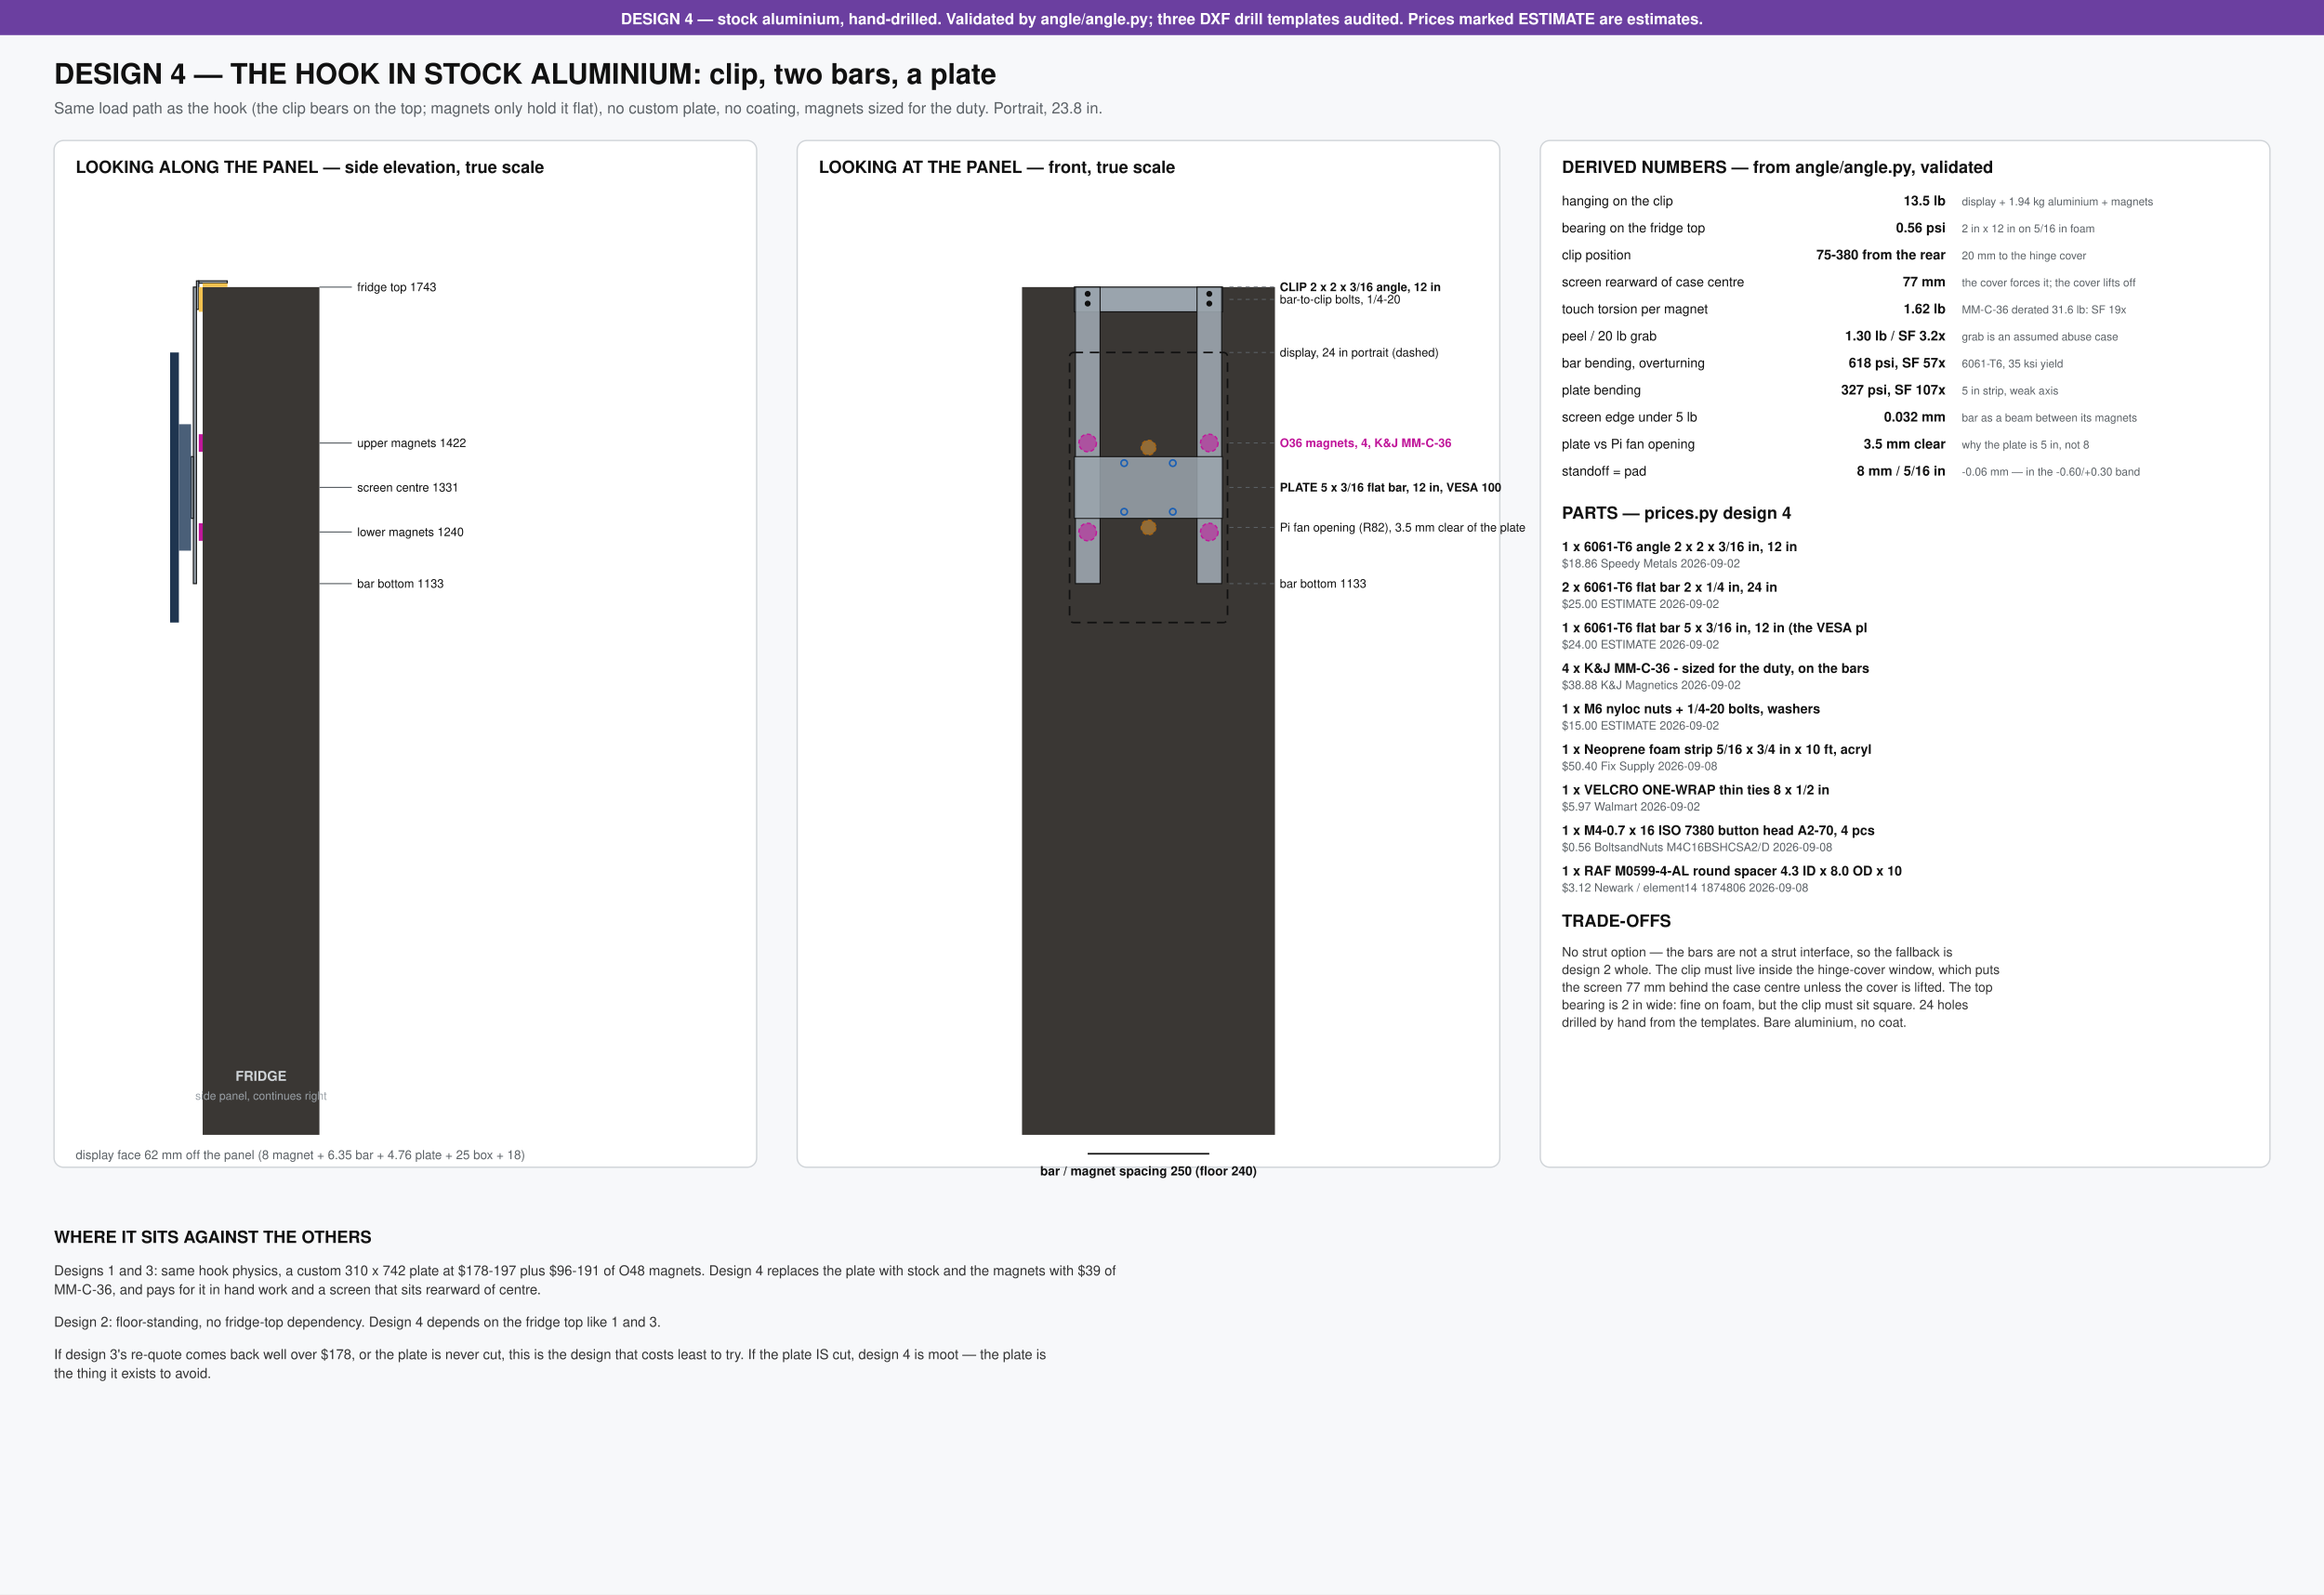
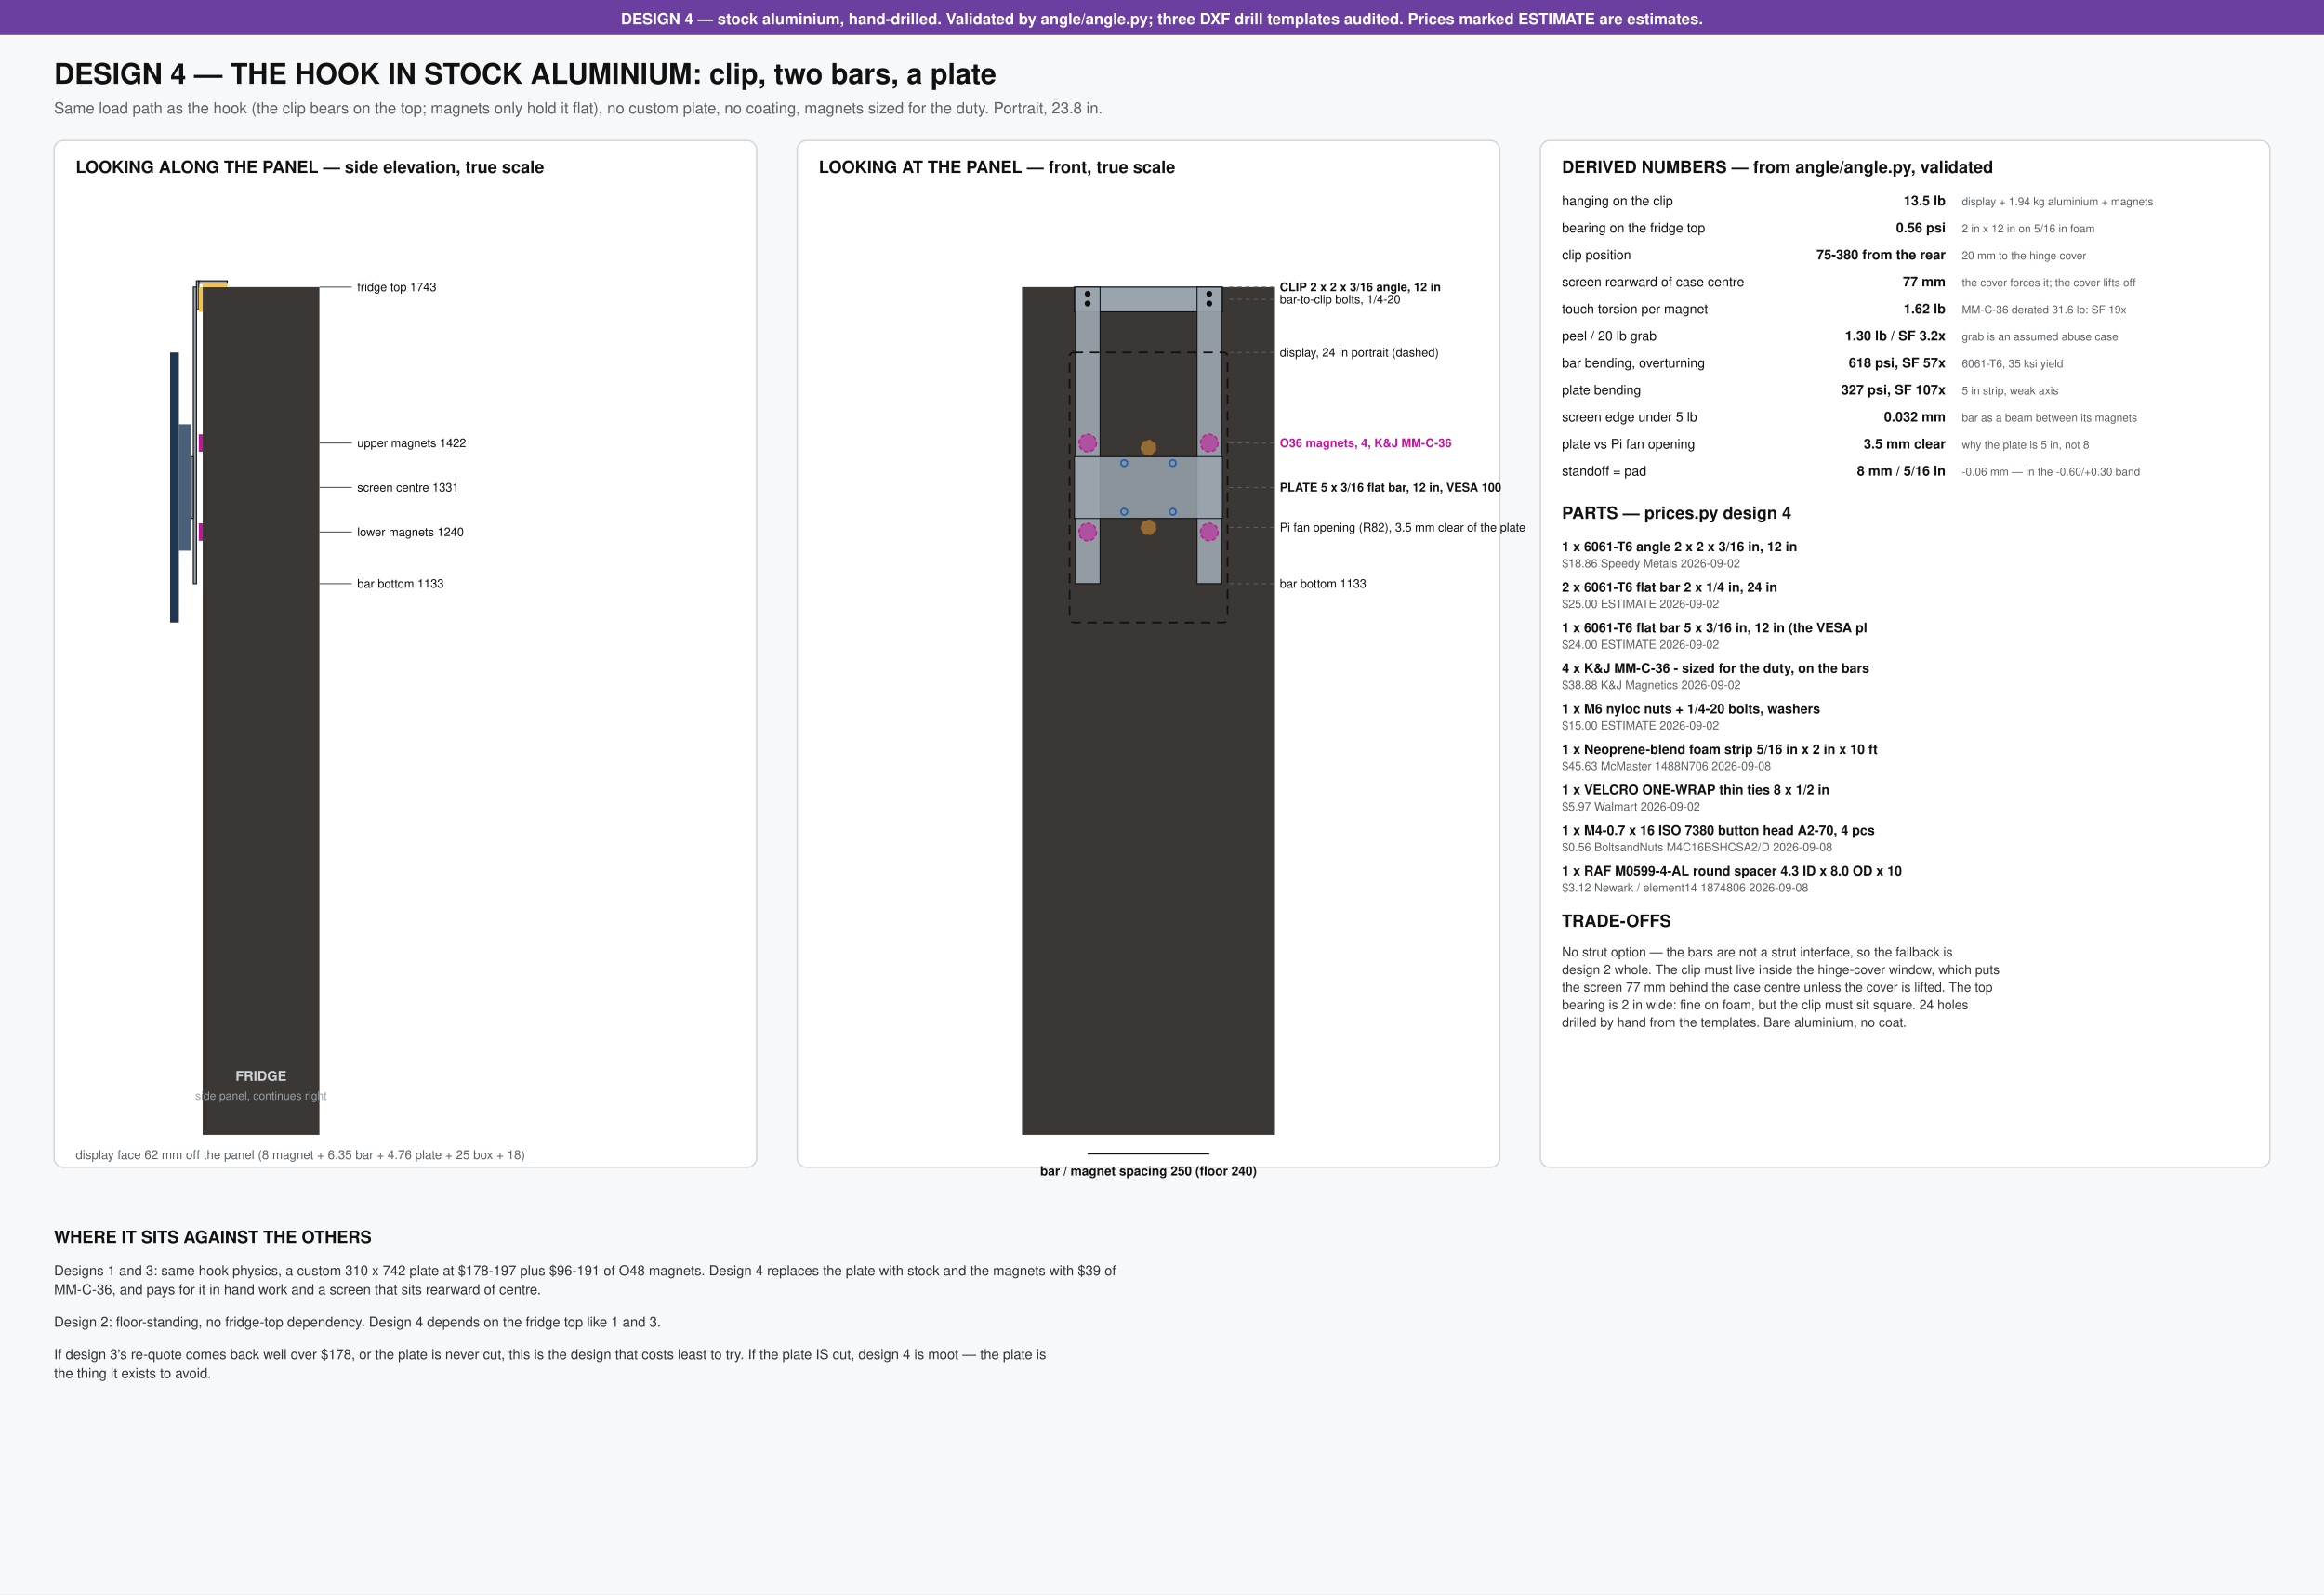
<svg xmlns="http://www.w3.org/2000/svg" width="1720" height="1180" viewBox="0 0 1720 1180">
  <rect width="1720" height="1180" fill="#f7f8fa" />
  <rect width="1720" height="26" fill="#6b3fa0" />
  <text x="860.0" y="18.0" font-family="Helvetica, Arial, sans-serif" font-size="11.5" text-anchor="middle" fill="#fff" font-weight="bold">DESIGN 4 — stock aluminium, hand-drilled. Validated by angle/angle.py; three DXF drill templates audited. Prices marked ESTIMATE are estimates.</text>
  <text x="40.0" y="62.0" font-family="Helvetica, Arial, sans-serif" font-size="21" text-anchor="start" fill="#111" font-weight="bold">DESIGN 4 — THE HOOK IN STOCK ALUMINIUM: clip, two bars, a plate</text>
  <text x="40.0" y="84.0" font-family="Helvetica, Arial, sans-serif" font-size="11.5" text-anchor="start" fill="#5b6166" font-weight="normal">Same load path as the hook (the clip bears on the top; magnets only hold it flat), no custom plate, no coating, magnets sized for the duty. Portrait, 23.8 in.</text>
  <rect x="40" y="104" width="520" height="760" rx="7" fill="#fff" stroke="#d0d4d8" />
  <text x="56.0" y="128.0" font-family="Helvetica, Arial, sans-serif" font-size="12.5" text-anchor="start" fill="#111" font-weight="bold">LOOKING ALONG THE PANEL — side elevation, true scale</text>
  <rect x="150.0" y="212.5" width="86.4" height="627.5" fill="#3a3734" />
  <text x="193.2" y="800.0" font-family="Helvetica, Arial, sans-serif" font-size="10" text-anchor="middle" fill="#cfd4d8" font-weight="bold">FRIDGE</text>
  <text x="193.2" y="814.0" font-family="Helvetica, Arial, sans-serif" font-size="8.4" text-anchor="middle" fill="#9aa1a7" font-weight="normal">side panel, continues right</text>
  <rect x="147.1" y="207.9" width="21.1" height="1.7" fill="#9aa4ad" stroke="#111" stroke-width="0.8" />
  <rect x="145.4" y="207.9" width="1.7" height="21.1" fill="#9aa4ad" stroke="#111" stroke-width="0.8" />
  <rect x="150.0" y="209.6" width="18.3" height="2.9" fill="#f2c14e" />
  <rect x="147.1" y="212.5" width="2.9" height="18.3" fill="#f2c14e" />
  <rect x="143.1" y="212.5" width="2.3" height="219.5" fill="#9aa4ad" stroke="#111" stroke-width="0.8" />
  <rect x="147.1" y="387.3" width="2.9" height="13.0" fill="#c0169a" />
  <rect x="147.1" y="321.4" width="2.9" height="13.0" fill="#c0169a" />
  <rect x="141.4" y="338.0" width="1.7" height="45.7" fill="#9aa4ad" stroke="#111" stroke-width="0.8" />
  <rect x="132.4" y="314.0" width="9.0" height="93.6" fill="#4a5f78" />
  <rect x="125.9" y="260.9" width="6.5" height="199.9" fill="#1f3550" />
  <line x1="236.4" y1="212.5" x2="260.4" y2="212.5" stroke="#5b6166" stroke-width="0.8" />
  <text x="264.4" y="215.5" font-family="Helvetica, Arial, sans-serif" font-size="8.8" text-anchor="start" fill="#111" font-weight="normal">fridge top 1743</text>
  <line x1="236.4" y1="327.9" x2="260.4" y2="327.9" stroke="#5b6166" stroke-width="0.8" />
  <text x="264.4" y="330.9" font-family="Helvetica, Arial, sans-serif" font-size="8.8" text-anchor="start" fill="#111" font-weight="normal">upper magnets 1422</text>
  <line x1="236.4" y1="360.8" x2="260.4" y2="360.8" stroke="#5b6166" stroke-width="0.8" />
  <text x="264.4" y="363.8" font-family="Helvetica, Arial, sans-serif" font-size="8.8" text-anchor="start" fill="#111" font-weight="normal">screen centre 1331</text>
  <line x1="236.4" y1="393.8" x2="260.4" y2="393.8" stroke="#5b6166" stroke-width="0.8" />
  <text x="264.4" y="396.8" font-family="Helvetica, Arial, sans-serif" font-size="8.8" text-anchor="start" fill="#111" font-weight="normal">lower magnets 1240</text>
  <line x1="236.4" y1="432.0" x2="260.4" y2="432.0" stroke="#5b6166" stroke-width="0.8" />
  <text x="264.4" y="435.0" font-family="Helvetica, Arial, sans-serif" font-size="8.8" text-anchor="start" fill="#111" font-weight="normal">bar bottom 1133</text>
  <text x="56.0" y="858.0" font-family="Helvetica, Arial, sans-serif" font-size="9.2" text-anchor="start" fill="#5b6166" font-weight="normal">display face 62 mm off the panel (8 magnet + 6.35 bar + 4.76 plate + 25 box + 18)</text>
  <rect x="590" y="104" width="520" height="760" rx="7" fill="#fff" stroke="#d0d4d8" />
  <text x="606.0" y="128.0" font-family="Helvetica, Arial, sans-serif" font-size="12.5" text-anchor="start" fill="#111" font-weight="bold">LOOKING AT THE PANEL — front, true scale</text>
  <rect x="756.4" y="212.5" width="187.2" height="627.5" fill="#3a3734" />
  <rect x="795.1" y="212.5" width="109.7" height="18.3" fill="#9aa4ad" stroke="#111" stroke-width="0.8" />
  <rect x="795.9" y="212.5" width="18.3" height="219.5" fill="#9aa4ad" stroke="#111" stroke-width="0.8" opacity="0.92" />
  <circle cx="805.0" cy="393.8" r="6.5" fill="#c0169a" fill-opacity="0.55" stroke="#c0169a" stroke-dasharray="3 2" />
  <circle cx="805.0" cy="327.9" r="6.5" fill="#c0169a" fill-opacity="0.55" stroke="#c0169a" stroke-dasharray="3 2" />
  <circle cx="805.0" cy="224.7" r="2.2" fill="#111" />
  <circle cx="805.0" cy="217.5" r="2.2" fill="#111" />
  <rect x="885.9" y="212.5" width="18.3" height="219.5" fill="#9aa4ad" stroke="#111" stroke-width="0.8" opacity="0.92" />
  <circle cx="895.0" cy="393.8" r="6.5" fill="#c0169a" fill-opacity="0.55" stroke="#c0169a" stroke-dasharray="3 2" />
  <circle cx="895.0" cy="327.9" r="6.5" fill="#c0169a" fill-opacity="0.55" stroke="#c0169a" stroke-dasharray="3 2" />
  <circle cx="895.0" cy="224.7" r="2.2" fill="#111" />
  <circle cx="895.0" cy="217.5" r="2.2" fill="#111" />
  <rect x="795.1" y="338.0" width="109.7" height="45.7" fill="#9aa4ad" stroke="#111" stroke-width="0.8" opacity="0.85" />
  <circle cx="832.0" cy="378.8" r="2.4" fill="none" stroke="#1a5fb4" stroke-width="1.2" />
  <circle cx="832.0" cy="342.8" r="2.4" fill="none" stroke="#1a5fb4" stroke-width="1.2" />
  <circle cx="868.0" cy="378.8" r="2.4" fill="none" stroke="#1a5fb4" stroke-width="1.2" />
  <circle cx="868.0" cy="342.8" r="2.4" fill="none" stroke="#1a5fb4" stroke-width="1.2" />
  <circle cx="850.0" cy="390.4" r="5.4" fill="#e8a33d" fill-opacity="0.5" stroke="#a8630f" stroke-dasharray="3 2" />
  <circle cx="850.0" cy="331.3" r="5.4" fill="#e8a33d" fill-opacity="0.5" stroke="#a8630f" stroke-dasharray="3 2" />
  <rect x="791.6" y="260.9" width="116.9" height="199.9" rx="3" fill="none" stroke="#111" stroke-width="1.2" stroke-dasharray="7 5" />
  <line x1="909.9" y1="212.5" x2="945.8" y2="212.5" stroke="#5b6166" stroke-width="0.7" stroke-dasharray="3 3" />
  <text x="947.2" y="215.5" font-family="Helvetica, Arial, sans-serif" font-size="8.8" text-anchor="start" fill="#111" font-weight="bold">CLIP 2 x 2 x 3/16 angle, 12 in</text>
  <line x1="909.9" y1="221.6" x2="945.8" y2="221.6" stroke="#5b6166" stroke-width="0.7" stroke-dasharray="3 3" />
  <text x="947.2" y="224.6" font-family="Helvetica, Arial, sans-serif" font-size="8.8" text-anchor="start" fill="#111" font-weight="normal">bar-to-clip bolts, 1/4-20</text>
  <line x1="909.9" y1="260.9" x2="945.8" y2="260.9" stroke="#5b6166" stroke-width="0.7" stroke-dasharray="3 3" />
  <text x="947.2" y="263.9" font-family="Helvetica, Arial, sans-serif" font-size="8.8" text-anchor="start" fill="#111" font-weight="normal">display, 24 in portrait (dashed)</text>
  <line x1="909.9" y1="327.9" x2="945.8" y2="327.9" stroke="#5b6166" stroke-width="0.7" stroke-dasharray="3 3" />
  <text x="947.2" y="330.9" font-family="Helvetica, Arial, sans-serif" font-size="8.8" text-anchor="start" fill="#c0169a" font-weight="bold">O36 magnets, 4, K&amp;J MM-C-36</text>
  <line x1="909.9" y1="390.4" x2="945.8" y2="390.4" stroke="#5b6166" stroke-width="0.7" stroke-dasharray="3 3" />
  <text x="947.2" y="393.4" font-family="Helvetica, Arial, sans-serif" font-size="8.8" text-anchor="start" fill="#111" font-weight="normal">Pi fan opening (R82), 3.5 mm clear of the plate</text>
  <line x1="909.9" y1="360.8" x2="945.8" y2="360.8" stroke="#5b6166" stroke-width="0.7" stroke-dasharray="3 3" />
  <text x="947.2" y="363.8" font-family="Helvetica, Arial, sans-serif" font-size="8.8" text-anchor="start" fill="#111" font-weight="bold">PLATE 5 x 3/16 flat bar, 12 in, VESA 100</text>
  <line x1="909.9" y1="432.0" x2="945.8" y2="432.0" stroke="#5b6166" stroke-width="0.7" stroke-dasharray="3 3" />
  <text x="947.2" y="435.0" font-family="Helvetica, Arial, sans-serif" font-size="8.8" text-anchor="start" fill="#111" font-weight="normal">bar bottom 1133</text>
  <line x1="805.0" y1="854.0" x2="895.0" y2="854.0" stroke="#111" stroke-width="1.2" />
  <text x="850.0" y="870.0" font-family="Helvetica, Arial, sans-serif" font-size="9.4" text-anchor="middle" fill="#111" font-weight="bold">bar / magnet spacing 250 (floor 240)</text>
  <rect x="1140" y="104" width="540" height="760" rx="7" fill="#fff" stroke="#d0d4d8" />
  <text x="1156.0" y="128.0" font-family="Helvetica, Arial, sans-serif" font-size="12.5" text-anchor="start" fill="#111" font-weight="bold">DERIVED NUMBERS — from angle/angle.py, validated</text>
  <text x="1156.0" y="152.0" font-family="Helvetica, Arial, sans-serif" font-size="9.8" text-anchor="start" fill="#111" font-weight="normal">hanging on the clip</text>
  <text x="1440.0" y="152.0" font-family="Helvetica, Arial, sans-serif" font-size="10" text-anchor="end" fill="#111" font-weight="bold">13.5 lb</text>
  <text x="1452.0" y="152.0" font-family="Helvetica, Arial, sans-serif" font-size="8.2" text-anchor="start" fill="#5b6166" font-weight="normal">display + 1.94 kg aluminium + magnets</text>
  <text x="1156.0" y="172.0" font-family="Helvetica, Arial, sans-serif" font-size="9.8" text-anchor="start" fill="#111" font-weight="normal">bearing on the fridge top</text>
  <text x="1440.0" y="172.0" font-family="Helvetica, Arial, sans-serif" font-size="10" text-anchor="end" fill="#111" font-weight="bold">0.56 psi</text>
  <text x="1452.0" y="172.0" font-family="Helvetica, Arial, sans-serif" font-size="8.2" text-anchor="start" fill="#5b6166" font-weight="normal">2 in x 12 in on 5/16 in foam</text>
  <text x="1156.0" y="192.0" font-family="Helvetica, Arial, sans-serif" font-size="9.8" text-anchor="start" fill="#111" font-weight="normal">clip position</text>
  <text x="1440.0" y="192.0" font-family="Helvetica, Arial, sans-serif" font-size="10" text-anchor="end" fill="#111" font-weight="bold">75-380 from the rear</text>
  <text x="1452.0" y="192.0" font-family="Helvetica, Arial, sans-serif" font-size="8.2" text-anchor="start" fill="#5b6166" font-weight="normal">20 mm to the hinge cover</text>
  <text x="1156.0" y="212.0" font-family="Helvetica, Arial, sans-serif" font-size="9.8" text-anchor="start" fill="#111" font-weight="normal">screen rearward of case centre</text>
  <text x="1440.0" y="212.0" font-family="Helvetica, Arial, sans-serif" font-size="10" text-anchor="end" fill="#111" font-weight="bold">77 mm</text>
  <text x="1452.0" y="212.0" font-family="Helvetica, Arial, sans-serif" font-size="8.2" text-anchor="start" fill="#5b6166" font-weight="normal">the cover forces it; the cover lifts off</text>
  <text x="1156.0" y="232.0" font-family="Helvetica, Arial, sans-serif" font-size="9.8" text-anchor="start" fill="#111" font-weight="normal">touch torsion per magnet</text>
  <text x="1440.0" y="232.0" font-family="Helvetica, Arial, sans-serif" font-size="10" text-anchor="end" fill="#111" font-weight="bold">1.62 lb</text>
  <text x="1452.0" y="232.0" font-family="Helvetica, Arial, sans-serif" font-size="8.2" text-anchor="start" fill="#5b6166" font-weight="normal">MM-C-36 derated 31.6 lb: SF 19x</text>
  <text x="1156.0" y="252.0" font-family="Helvetica, Arial, sans-serif" font-size="9.8" text-anchor="start" fill="#111" font-weight="normal">peel / 20 lb grab</text>
  <text x="1440.0" y="252.0" font-family="Helvetica, Arial, sans-serif" font-size="10" text-anchor="end" fill="#111" font-weight="bold">1.30 lb / SF 3.2x</text>
  <text x="1452.0" y="252.0" font-family="Helvetica, Arial, sans-serif" font-size="8.2" text-anchor="start" fill="#5b6166" font-weight="normal">grab is an assumed abuse case</text>
  <text x="1156.0" y="272.0" font-family="Helvetica, Arial, sans-serif" font-size="9.8" text-anchor="start" fill="#111" font-weight="normal">bar bending, overturning</text>
  <text x="1440.0" y="272.0" font-family="Helvetica, Arial, sans-serif" font-size="10" text-anchor="end" fill="#111" font-weight="bold">618 psi, SF 57x</text>
  <text x="1452.0" y="272.0" font-family="Helvetica, Arial, sans-serif" font-size="8.2" text-anchor="start" fill="#5b6166" font-weight="normal">6061-T6, 35 ksi yield</text>
  <text x="1156.0" y="292.0" font-family="Helvetica, Arial, sans-serif" font-size="9.8" text-anchor="start" fill="#111" font-weight="normal">plate bending</text>
  <text x="1440.0" y="292.0" font-family="Helvetica, Arial, sans-serif" font-size="10" text-anchor="end" fill="#111" font-weight="bold">327 psi, SF 107x</text>
  <text x="1452.0" y="292.0" font-family="Helvetica, Arial, sans-serif" font-size="8.2" text-anchor="start" fill="#5b6166" font-weight="normal">5 in strip, weak axis</text>
  <text x="1156.0" y="312.0" font-family="Helvetica, Arial, sans-serif" font-size="9.8" text-anchor="start" fill="#111" font-weight="normal">screen edge under 5 lb</text>
  <text x="1440.0" y="312.0" font-family="Helvetica, Arial, sans-serif" font-size="10" text-anchor="end" fill="#111" font-weight="bold">0.032 mm</text>
  <text x="1452.0" y="312.0" font-family="Helvetica, Arial, sans-serif" font-size="8.2" text-anchor="start" fill="#5b6166" font-weight="normal">bar as a beam between its magnets</text>
  <text x="1156.0" y="332.0" font-family="Helvetica, Arial, sans-serif" font-size="9.8" text-anchor="start" fill="#111" font-weight="normal">plate vs Pi fan opening</text>
  <text x="1440.0" y="332.0" font-family="Helvetica, Arial, sans-serif" font-size="10" text-anchor="end" fill="#111" font-weight="bold">3.5 mm clear</text>
  <text x="1452.0" y="332.0" font-family="Helvetica, Arial, sans-serif" font-size="8.2" text-anchor="start" fill="#5b6166" font-weight="normal">why the plate is 5 in, not 8</text>
  <text x="1156.0" y="352.0" font-family="Helvetica, Arial, sans-serif" font-size="9.8" text-anchor="start" fill="#111" font-weight="normal">standoff = pad</text>
  <text x="1440.0" y="352.0" font-family="Helvetica, Arial, sans-serif" font-size="10" text-anchor="end" fill="#111" font-weight="bold">8 mm / 5/16 in</text>
  <text x="1452.0" y="352.0" font-family="Helvetica, Arial, sans-serif" font-size="8.2" text-anchor="start" fill="#5b6166" font-weight="normal">-0.06 mm — in the -0.60/+0.30 band</text>
  <text x="1156.0" y="384.0" font-family="Helvetica, Arial, sans-serif" font-size="12.5" text-anchor="start" fill="#111" font-weight="bold">PARTS — prices.py design 4</text>
  <text x="1156.0" y="408.0" font-family="Helvetica, Arial, sans-serif" font-size="9.8" text-anchor="start" fill="#111" font-weight="bold">1 x 6061-T6 angle 2 x 2 x 3/16 in, 12 in</text>
  <text x="1156.0" y="420.0" font-family="Helvetica, Arial, sans-serif" font-size="8.6" text-anchor="start" fill="#5b6166" font-weight="normal">$18.86 Speedy Metals 2026-09-02</text>
  <text x="1156.0" y="438.0" font-family="Helvetica, Arial, sans-serif" font-size="9.8" text-anchor="start" fill="#111" font-weight="bold">2 x 6061-T6 flat bar 2 x 1/4 in, 24 in</text>
  <text x="1156.0" y="450.0" font-family="Helvetica, Arial, sans-serif" font-size="8.6" text-anchor="start" fill="#5b6166" font-weight="normal">$25.00 ESTIMATE 2026-09-02</text>
  <text x="1156.0" y="468.0" font-family="Helvetica, Arial, sans-serif" font-size="9.8" text-anchor="start" fill="#111" font-weight="bold">1 x 6061-T6 flat bar 5 x 3/16 in, 12 in (the VESA pl</text>
  <text x="1156.0" y="480.0" font-family="Helvetica, Arial, sans-serif" font-size="8.6" text-anchor="start" fill="#5b6166" font-weight="normal">$24.00 ESTIMATE 2026-09-02</text>
  <text x="1156.0" y="498.0" font-family="Helvetica, Arial, sans-serif" font-size="9.8" text-anchor="start" fill="#111" font-weight="bold">4 x K&amp;J MM-C-36 - sized for the duty, on the bars</text>
  <text x="1156.0" y="510.0" font-family="Helvetica, Arial, sans-serif" font-size="8.6" text-anchor="start" fill="#5b6166" font-weight="normal">$38.88 K&amp;J Magnetics 2026-09-02</text>
  <text x="1156.0" y="528.0" font-family="Helvetica, Arial, sans-serif" font-size="9.8" text-anchor="start" fill="#111" font-weight="bold">1 x M6 nyloc nuts + 1/4-20 bolts, washers</text>
  <text x="1156.0" y="540.0" font-family="Helvetica, Arial, sans-serif" font-size="8.6" text-anchor="start" fill="#5b6166" font-weight="normal">$15.00 ESTIMATE 2026-09-02</text>
-   <text x="1156.0" y="558.0" font-family="Helvetica, Arial, sans-serif" font-size="9.8" text-anchor="start" fill="#111" font-weight="bold">1 x Neoprene foam strip 5/16 x 3/4 in x 10 ft, acryl</text>
-   <text x="1156.0" y="570.0" font-family="Helvetica, Arial, sans-serif" font-size="8.6" text-anchor="start" fill="#5b6166" font-weight="normal">$50.40 Fix Supply 2026-09-08</text>
+   <text x="1156.0" y="558.0" font-family="Helvetica, Arial, sans-serif" font-size="9.8" text-anchor="start" fill="#111" font-weight="bold">1 x Neoprene-blend foam strip 5/16 in x 2 in x 10 ft</text>
+   <text x="1156.0" y="570.0" font-family="Helvetica, Arial, sans-serif" font-size="8.6" text-anchor="start" fill="#5b6166" font-weight="normal">$45.63 McMaster 1488N706 2026-09-08</text>
  <text x="1156.0" y="588.0" font-family="Helvetica, Arial, sans-serif" font-size="9.8" text-anchor="start" fill="#111" font-weight="bold">1 x VELCRO ONE-WRAP thin ties 8 x 1/2 in</text>
  <text x="1156.0" y="600.0" font-family="Helvetica, Arial, sans-serif" font-size="8.6" text-anchor="start" fill="#5b6166" font-weight="normal">$5.97 Walmart 2026-09-02</text>
  <text x="1156.0" y="618.0" font-family="Helvetica, Arial, sans-serif" font-size="9.8" text-anchor="start" fill="#111" font-weight="bold">1 x M4-0.7 x 16 ISO 7380 button head A2-70, 4 pcs</text>
  <text x="1156.0" y="630.0" font-family="Helvetica, Arial, sans-serif" font-size="8.6" text-anchor="start" fill="#5b6166" font-weight="normal">$0.56 BoltsandNuts M4C16BSHCSA2/D 2026-09-08</text>
  <text x="1156.0" y="648.0" font-family="Helvetica, Arial, sans-serif" font-size="9.8" text-anchor="start" fill="#111" font-weight="bold">1 x RAF M0599-4-AL round spacer 4.3 ID x 8.0 OD x 10</text>
  <text x="1156.0" y="660.0" font-family="Helvetica, Arial, sans-serif" font-size="8.6" text-anchor="start" fill="#5b6166" font-weight="normal">$3.12 Newark / element14 1874806 2026-09-08</text>
  <text x="1156.0" y="686.0" font-family="Helvetica, Arial, sans-serif" font-size="12.5" text-anchor="start" fill="#111" font-weight="bold">TRADE-OFFS</text>
  <text x="1156.0" y="708.0" font-family="Helvetica, Arial, sans-serif" font-size="9.6" text-anchor="start" fill="#333" font-weight="normal">No strut option — the bars are not a strut interface, so the fallback is</text>
  <text x="1156.0" y="721.0" font-family="Helvetica, Arial, sans-serif" font-size="9.6" text-anchor="start" fill="#333" font-weight="normal">design 2 whole. The clip must live inside the hinge-cover window, which puts</text>
  <text x="1156.0" y="734.0" font-family="Helvetica, Arial, sans-serif" font-size="9.6" text-anchor="start" fill="#333" font-weight="normal">the screen 77 mm behind the case centre unless the cover is lifted. The top</text>
  <text x="1156.0" y="747.0" font-family="Helvetica, Arial, sans-serif" font-size="9.6" text-anchor="start" fill="#333" font-weight="normal">bearing is 2 in wide: fine on foam, but the clip must sit square. 24 holes</text>
  <text x="1156.0" y="760.0" font-family="Helvetica, Arial, sans-serif" font-size="9.6" text-anchor="start" fill="#333" font-weight="normal">drilled by hand from the templates. Bare aluminium, no coat.</text>
  <text x="40.0" y="920.0" font-family="Helvetica, Arial, sans-serif" font-size="12.5" text-anchor="start" fill="#111" font-weight="bold">WHERE IT SITS AGAINST THE OTHERS</text>
  <text x="40.0" y="944.0" font-family="Helvetica, Arial, sans-serif" font-size="10.2" text-anchor="start" fill="#333" font-weight="normal">Designs 1 and 3: same hook physics, a custom 310 x 742 plate at $178-197 plus $96-191 of O48 magnets. Design 4 replaces the plate with stock and the magnets with $39 of</text>
  <text x="40.0" y="958.0" font-family="Helvetica, Arial, sans-serif" font-size="10.2" text-anchor="start" fill="#333" font-weight="normal">MM-C-36, and pays for it in hand work and a screen that sits rearward of centre.</text>
  <text x="40.0" y="982.0" font-family="Helvetica, Arial, sans-serif" font-size="10.2" text-anchor="start" fill="#333" font-weight="normal">Design 2: floor-standing, no fridge-top dependency. Design 4 depends on the fridge top like 1 and 3.</text>
  <text x="40.0" y="1006.0" font-family="Helvetica, Arial, sans-serif" font-size="10.2" text-anchor="start" fill="#333" font-weight="normal">If design 3's re-quote comes back well over $178, or the plate is never cut, this is the design that costs least to try. If the plate IS cut, design 4 is moot — the plate is</text>
  <text x="40.0" y="1020.0" font-family="Helvetica, Arial, sans-serif" font-size="10.2" text-anchor="start" fill="#333" font-weight="normal">the thing it exists to avoid.</text>
</svg>
